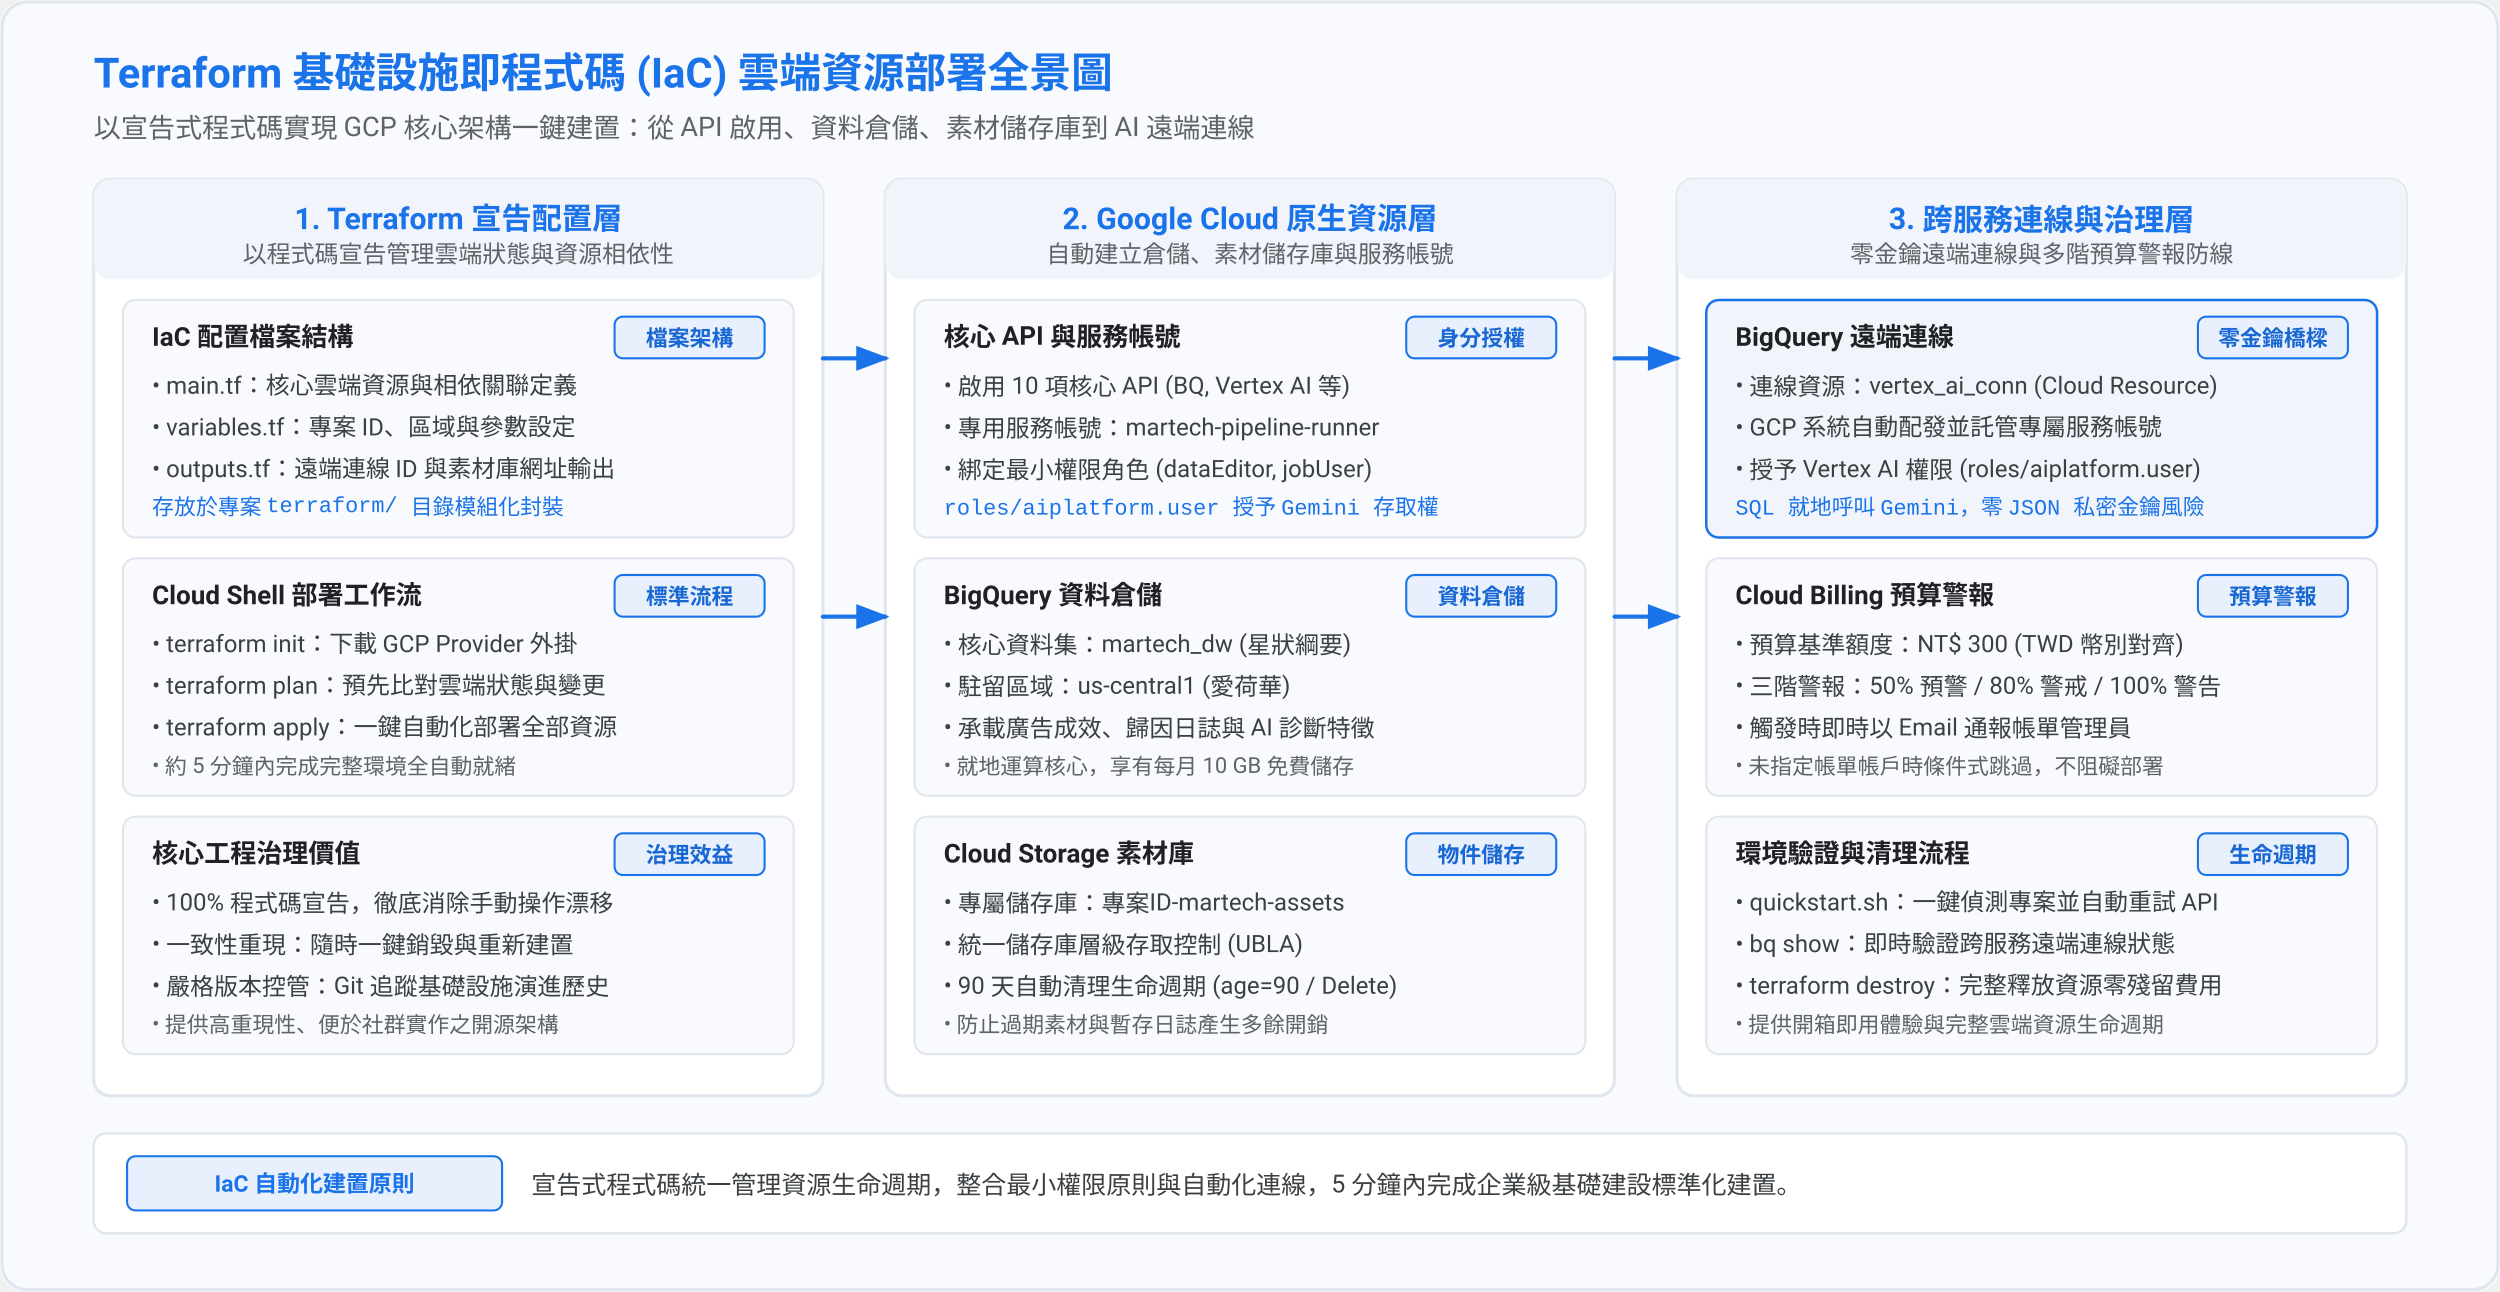
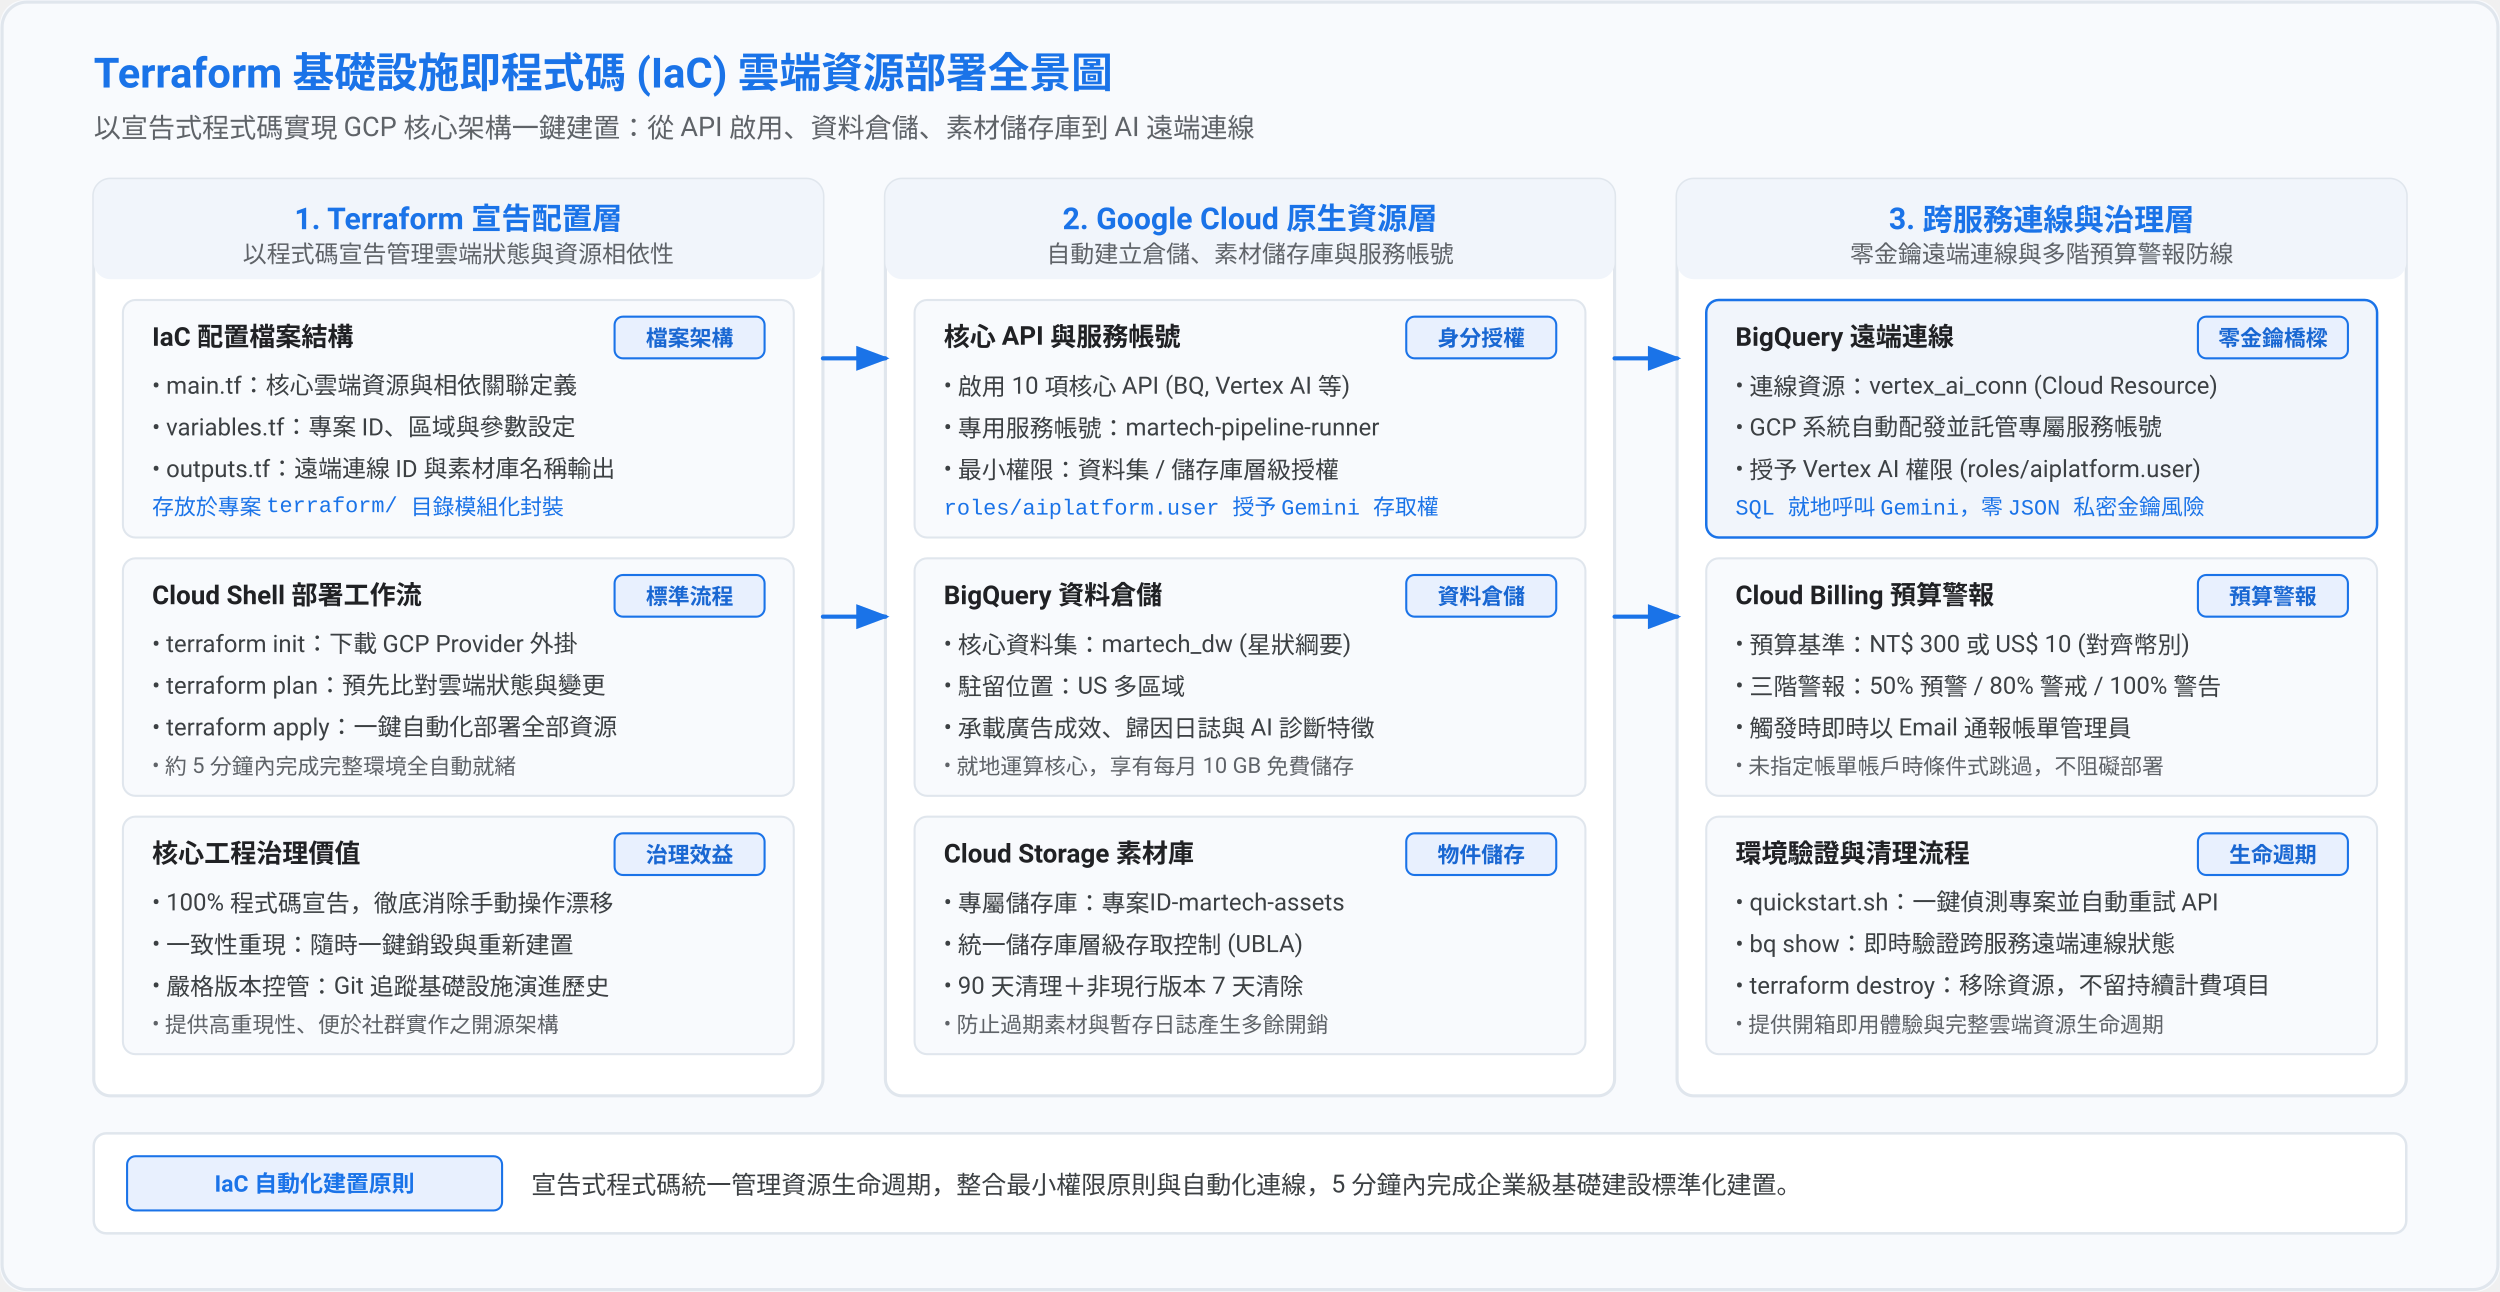
<svg xmlns="http://www.w3.org/2000/svg" viewBox="0 0 1200 620" width="1200" height="620">
  <defs>
    <style>
      .bg { fill: #f8fafd; }
      .outer-border { fill: none; stroke: #e0e6ed; stroke-width: 1.5; rx: 12; ry: 12; }
      
      .title-text { font-family: -apple-system, BlinkMacSystemFont, "Segoe UI", Roboto, "Noto Sans TC", "PingFang TC", "Microsoft JhengHei", sans-serif; font-weight: 700; font-size: 20px; fill: #1a73e8; }
      .subtitle-text { font-family: -apple-system, BlinkMacSystemFont, "Segoe UI", Roboto, "Noto Sans TC", "PingFang TC", "Microsoft JhengHei", sans-serif; font-weight: 400; font-size: 13px; fill: #5f6368; }
      
      .pillar-card { fill: #ffffff; stroke: #e0e6ed; stroke-width: 1.5; rx: 8; ry: 8; }
      .pillar-header { fill: #f1f5fb; rx: 8; ry: 8; }
      .pillar-title { font-family: -apple-system, BlinkMacSystemFont, "Segoe UI", Roboto, "Noto Sans TC", "PingFang TC", "Microsoft JhengHei", sans-serif; font-weight: 700; font-size: 14.5px; fill: #1a73e8; text-anchor: middle; }
      .pillar-subtitle { font-family: -apple-system, BlinkMacSystemFont, "Segoe UI", Roboto, "Noto Sans TC", "PingFang TC", "Microsoft JhengHei", sans-serif; font-weight: 400; font-size: 11.5px; fill: #5f6368; text-anchor: middle; }
      
      .item-box { fill: #f8fafd; stroke: #e0e6ed; stroke-width: 1; rx: 6; ry: 6; }
      .item-box-accent { fill: #f1f5fb; stroke: #1a73e8; stroke-width: 1.2; rx: 6; ry: 6; }
      
      .item-title { font-family: -apple-system, BlinkMacSystemFont, "Segoe UI", Roboto, "Noto Sans TC", "PingFang TC", "Microsoft JhengHei", sans-serif; font-weight: 700; font-size: 12.5px; fill: #202124; }
      .body-text { font-family: -apple-system, BlinkMacSystemFont, "Segoe UI", Roboto, "Noto Sans TC", "PingFang TC", "Microsoft JhengHei", sans-serif; font-weight: 400; font-size: 11.5px; fill: #3c4043; }
      .sub-text { font-family: -apple-system, BlinkMacSystemFont, "Segoe UI", Roboto, "Noto Sans TC", "PingFang TC", "Microsoft JhengHei", sans-serif; font-weight: 400; font-size: 10.5px; fill: #5f6368; }
      .code-sub { font-family: "SFMono-Regular", Consolas, "Liberation Mono", Menlo, Courier, monospace; font-size: 10.5px; fill: #1a73e8; }
      
      .badge-pill { fill: #e8f0fe; stroke: #1a73e8; stroke-width: 1; rx: 4; ry: 4; }
      .badge-text { font-family: -apple-system, BlinkMacSystemFont, "Segoe UI", Roboto, "Noto Sans TC", "PingFang TC", "Microsoft JhengHei", sans-serif; font-weight: 700; font-size: 10.5px; fill: #1967d2; text-anchor: middle; }
      
      .arrow { stroke: #1a73e8; stroke-width: 2; fill: none; stroke-linecap: round; stroke-linejoin: round; }
      
      .footer-box { fill: #ffffff; stroke: #e0e6ed; stroke-width: 1.2; rx: 6; ry: 6; }
      .footer-badge { fill: #e8f0fe; stroke: #1a73e8; stroke-width: 1; rx: 4; ry: 4; }
      .footer-badge-text { font-family: -apple-system, BlinkMacSystemFont, "Segoe UI", Roboto, "Noto Sans TC", "PingFang TC", "Microsoft JhengHei", sans-serif; font-weight: 700; font-size: 11px; fill: #1a73e8; text-anchor: middle; }
      .footer-desc { font-family: -apple-system, BlinkMacSystemFont, "Segoe UI", Roboto, "Noto Sans TC", "PingFang TC", "Microsoft JhengHei", sans-serif; font-weight: 400; font-size: 12px; fill: #3c4043; }
    </style>
    <marker id="arrowhead" markerWidth="8" markerHeight="6" refX="7" refY="3" orient="auto">
      <polygon points="0 0, 8 3, 0 6" fill="#1a73e8" />
    </marker>
  </defs>
  <rect width="1200" height="620" class="bg" rx="12" ry="12" />
  <rect x="1" y="1" width="1198" height="618" class="outer-border" />
  <text x="45" y="42" class="title-text">Terraform 基礎設施即程式碼 (IaC) 雲端資源部署全景圖</text>
  <text x="45" y="66" class="subtitle-text">以宣告式程式碼實現 GCP 核心架構一鍵建置：從 API 啟用、資料倉儲、素材儲存庫到 AI 遠端連線</text>
  <g transform="translate(45, 86)">
    <rect width="350" height="440" class="pillar-card" />
    <rect width="350" height="48" class="pillar-header" />
    <text x="175" y="24" class="pillar-title">1. Terraform 宣告配置層</text>
    <text x="175" y="40" class="pillar-subtitle">以程式碼宣告管理雲端狀態與資源相依性</text>
    <g transform="translate(14, 58)">
      <rect width="322" height="114" class="item-box" />
      <text x="14" y="22" class="item-title">IaC 配置檔案結構</text>
      <rect x="236" y="8" width="72" height="20" class="badge-pill" />
      <text x="272" y="22" class="badge-text">檔案架構</text>
      <text x="14" y="45" class="body-text">• main.tf：核心雲端資源與相依關聯定義</text>
      <text x="14" y="65" class="body-text">• variables.tf：專案 ID、區域與參數設定</text>
-       <text x="14" y="85" class="body-text">• outputs.tf：遠端連線 ID 與素材庫網址輸出</text>
+       <text x="14" y="85" class="body-text">• outputs.tf：遠端連線 ID 與素材庫名稱輸出</text>
      <text x="14" y="103" class="code-sub">存放於專案 terraform/ 目錄模組化封裝</text>
    </g>
    <g transform="translate(14, 182)">
      <rect width="322" height="114" class="item-box" />
      <text x="14" y="22" class="item-title">Cloud Shell 部署工作流</text>
      <rect x="236" y="8" width="72" height="20" class="badge-pill" />
      <text x="272" y="22" class="badge-text">標準流程</text>
      <text x="14" y="45" class="body-text">• terraform init：下載 GCP Provider 外掛</text>
      <text x="14" y="65" class="body-text">• terraform plan：預先比對雲端狀態與變更</text>
      <text x="14" y="85" class="body-text">• terraform apply：一鍵自動化部署全部資源</text>
      <text x="14" y="103" class="sub-text">• 約 5 分鐘內完成完整環境全自動就緒</text>
    </g>
    <g transform="translate(14, 306)">
      <rect width="322" height="114" class="item-box" />
      <text x="14" y="22" class="item-title">核心工程治理價值</text>
      <rect x="236" y="8" width="72" height="20" class="badge-pill" />
      <text x="272" y="22" class="badge-text">治理效益</text>
      <text x="14" y="45" class="body-text">• 100% 程式碼宣告，徹底消除手動操作漂移</text>
      <text x="14" y="65" class="body-text">• 一致性重現：隨時一鍵銷毀與重新建置</text>
      <text x="14" y="85" class="body-text">• 嚴格版本控管：Git 追蹤基礎設施演進歷史</text>
      <text x="14" y="103" class="sub-text">• 提供高重現性、便於社群實作之開源架構</text>
    </g>
  </g>
  <g transform="translate(425, 86)">
    <rect width="350" height="440" class="pillar-card" />
    <rect width="350" height="48" class="pillar-header" />
    <text x="175" y="24" class="pillar-title">2. Google Cloud 原生資源層</text>
    <text x="175" y="40" class="pillar-subtitle">自動建立倉儲、素材儲存庫與服務帳號</text>
    <g transform="translate(14, 58)">
      <rect width="322" height="114" class="item-box" />
      <text x="14" y="22" class="item-title">核心 API 與服務帳號</text>
      <rect x="236" y="8" width="72" height="20" class="badge-pill" />
      <text x="272" y="22" class="badge-text">身分授權</text>
      <text x="14" y="45" class="body-text">• 啟用 10 項核心 API (BQ, Vertex AI 等)</text>
      <text x="14" y="65" class="body-text">• 專用服務帳號：martech-pipeline-runner</text>
-       <text x="14" y="85" class="body-text">• 綁定最小權限角色 (dataEditor, jobUser)</text>
+       <text x="14" y="85" class="body-text">• 最小權限：資料集 / 儲存庫層級授權</text>
      <text x="14" y="103" class="code-sub">roles/aiplatform.user 授予 Gemini 存取權</text>
    </g>
    <g transform="translate(14, 182)">
      <rect width="322" height="114" class="item-box" />
      <text x="14" y="22" class="item-title">BigQuery 資料倉儲</text>
      <rect x="236" y="8" width="72" height="20" class="badge-pill" />
      <text x="272" y="22" class="badge-text">資料倉儲</text>
      <text x="14" y="45" class="body-text">• 核心資料集：martech_dw (星狀綱要)</text>
-       <text x="14" y="65" class="body-text">• 駐留區域：us-central1 (愛荷華)</text>
+       <text x="14" y="65" class="body-text">• 駐留位置：US 多區域</text>
      <text x="14" y="85" class="body-text">• 承載廣告成效、歸因日誌與 AI 診斷特徵</text>
      <text x="14" y="103" class="sub-text">• 就地運算核心，享有每月 10 GB 免費儲存</text>
    </g>
    <g transform="translate(14, 306)">
      <rect width="322" height="114" class="item-box" />
      <text x="14" y="22" class="item-title">Cloud Storage 素材庫</text>
      <rect x="236" y="8" width="72" height="20" class="badge-pill" />
      <text x="272" y="22" class="badge-text">物件儲存</text>
      <text x="14" y="45" class="body-text">• 專屬儲存庫：專案ID-martech-assets</text>
      <text x="14" y="65" class="body-text">• 統一儲存庫層級存取控制 (UBLA)</text>
-       <text x="14" y="85" class="body-text">• 90 天自動清理生命週期 (age=90 / Delete)</text>
+       <text x="14" y="85" class="body-text">• 90 天清理＋非現行版本 7 天清除</text>
      <text x="14" y="103" class="sub-text">• 防止過期素材與暫存日誌產生多餘開銷</text>
    </g>
  </g>
  <g transform="translate(805, 86)">
    <rect width="350" height="440" class="pillar-card" />
    <rect width="350" height="48" class="pillar-header" />
    <text x="175" y="24" class="pillar-title">3. 跨服務連線與治理層</text>
    <text x="175" y="40" class="pillar-subtitle">零金鑰遠端連線與多階預算警報防線</text>
    <g transform="translate(14, 58)">
      <rect width="322" height="114" class="item-box-accent" />
      <text x="14" y="22" class="item-title">BigQuery 遠端連線</text>
      <rect x="236" y="8" width="72" height="20" class="badge-pill" />
      <text x="272" y="22" class="badge-text">零金鑰橋樑</text>
      <text x="14" y="45" class="body-text">• 連線資源：vertex_ai_conn (Cloud Resource)</text>
      <text x="14" y="65" class="body-text">• GCP 系統自動配發並託管專屬服務帳號</text>
      <text x="14" y="85" class="body-text">• 授予 Vertex AI 權限 (roles/aiplatform.user)</text>
      <text x="14" y="103" class="code-sub">SQL 就地呼叫 Gemini，零 JSON 私密金鑰風險</text>
    </g>
    <g transform="translate(14, 182)">
      <rect width="322" height="114" class="item-box" />
      <text x="14" y="22" class="item-title">Cloud Billing 預算警報</text>
      <rect x="236" y="8" width="72" height="20" class="badge-pill" />
      <text x="272" y="22" class="badge-text">預算警報</text>
-       <text x="14" y="45" class="body-text">• 預算基準額度：NT$ 300 (TWD 幣別對齊)</text>
+       <text x="14" y="45" class="body-text">• 預算基準：NT$ 300 或 US$ 10 (對齊幣別)</text>
      <text x="14" y="65" class="body-text">• 三階警報：50% 預警 / 80% 警戒 / 100% 警告</text>
      <text x="14" y="85" class="body-text">• 觸發時即時以 Email 通報帳單管理員</text>
      <text x="14" y="103" class="sub-text">• 未指定帳單帳戶時條件式跳過，不阻礙部署</text>
    </g>
    <g transform="translate(14, 306)">
      <rect width="322" height="114" class="item-box" />
      <text x="14" y="22" class="item-title">環境驗證與清理流程</text>
      <rect x="236" y="8" width="72" height="20" class="badge-pill" />
      <text x="272" y="22" class="badge-text">生命週期</text>
      <text x="14" y="45" class="body-text">• quickstart.sh：一鍵偵測專案並自動重試 API</text>
      <text x="14" y="65" class="body-text">• bq show：即時驗證跨服務遠端連線狀態</text>
-       <text x="14" y="85" class="body-text">• terraform destroy：完整釋放資源零殘留費用</text>
+       <text x="14" y="85" class="body-text">• terraform destroy：移除資源，不留持續計費項目</text>
      <text x="14" y="103" class="sub-text">• 提供開箱即用體驗與完整雲端資源生命週期</text>
    </g>
  </g>
  <path d="M 395 172 L 425 172" class="arrow" marker-end="url(#arrowhead)" />
  <path d="M 395 296 L 425 296" class="arrow" marker-end="url(#arrowhead)" />
  <path d="M 775 172 L 805 172" class="arrow" marker-end="url(#arrowhead)" />
  <path d="M 775 296 L 805 296" class="arrow" marker-end="url(#arrowhead)" />
  <g transform="translate(45, 544)">
    <rect width="1110" height="48" class="footer-box" />
    <rect x="16" y="11" width="180" height="26" class="footer-badge" />
    <text x="106" y="28" class="footer-badge-text">IaC 自動化建置原則</text>
    <text x="210" y="29" class="footer-desc">宣告式程式碼統一管理資源生命週期，整合最小權限原則與自動化連線，5 分鐘內完成企業級基礎建設標準化建置。</text>
  </g>
</svg>
